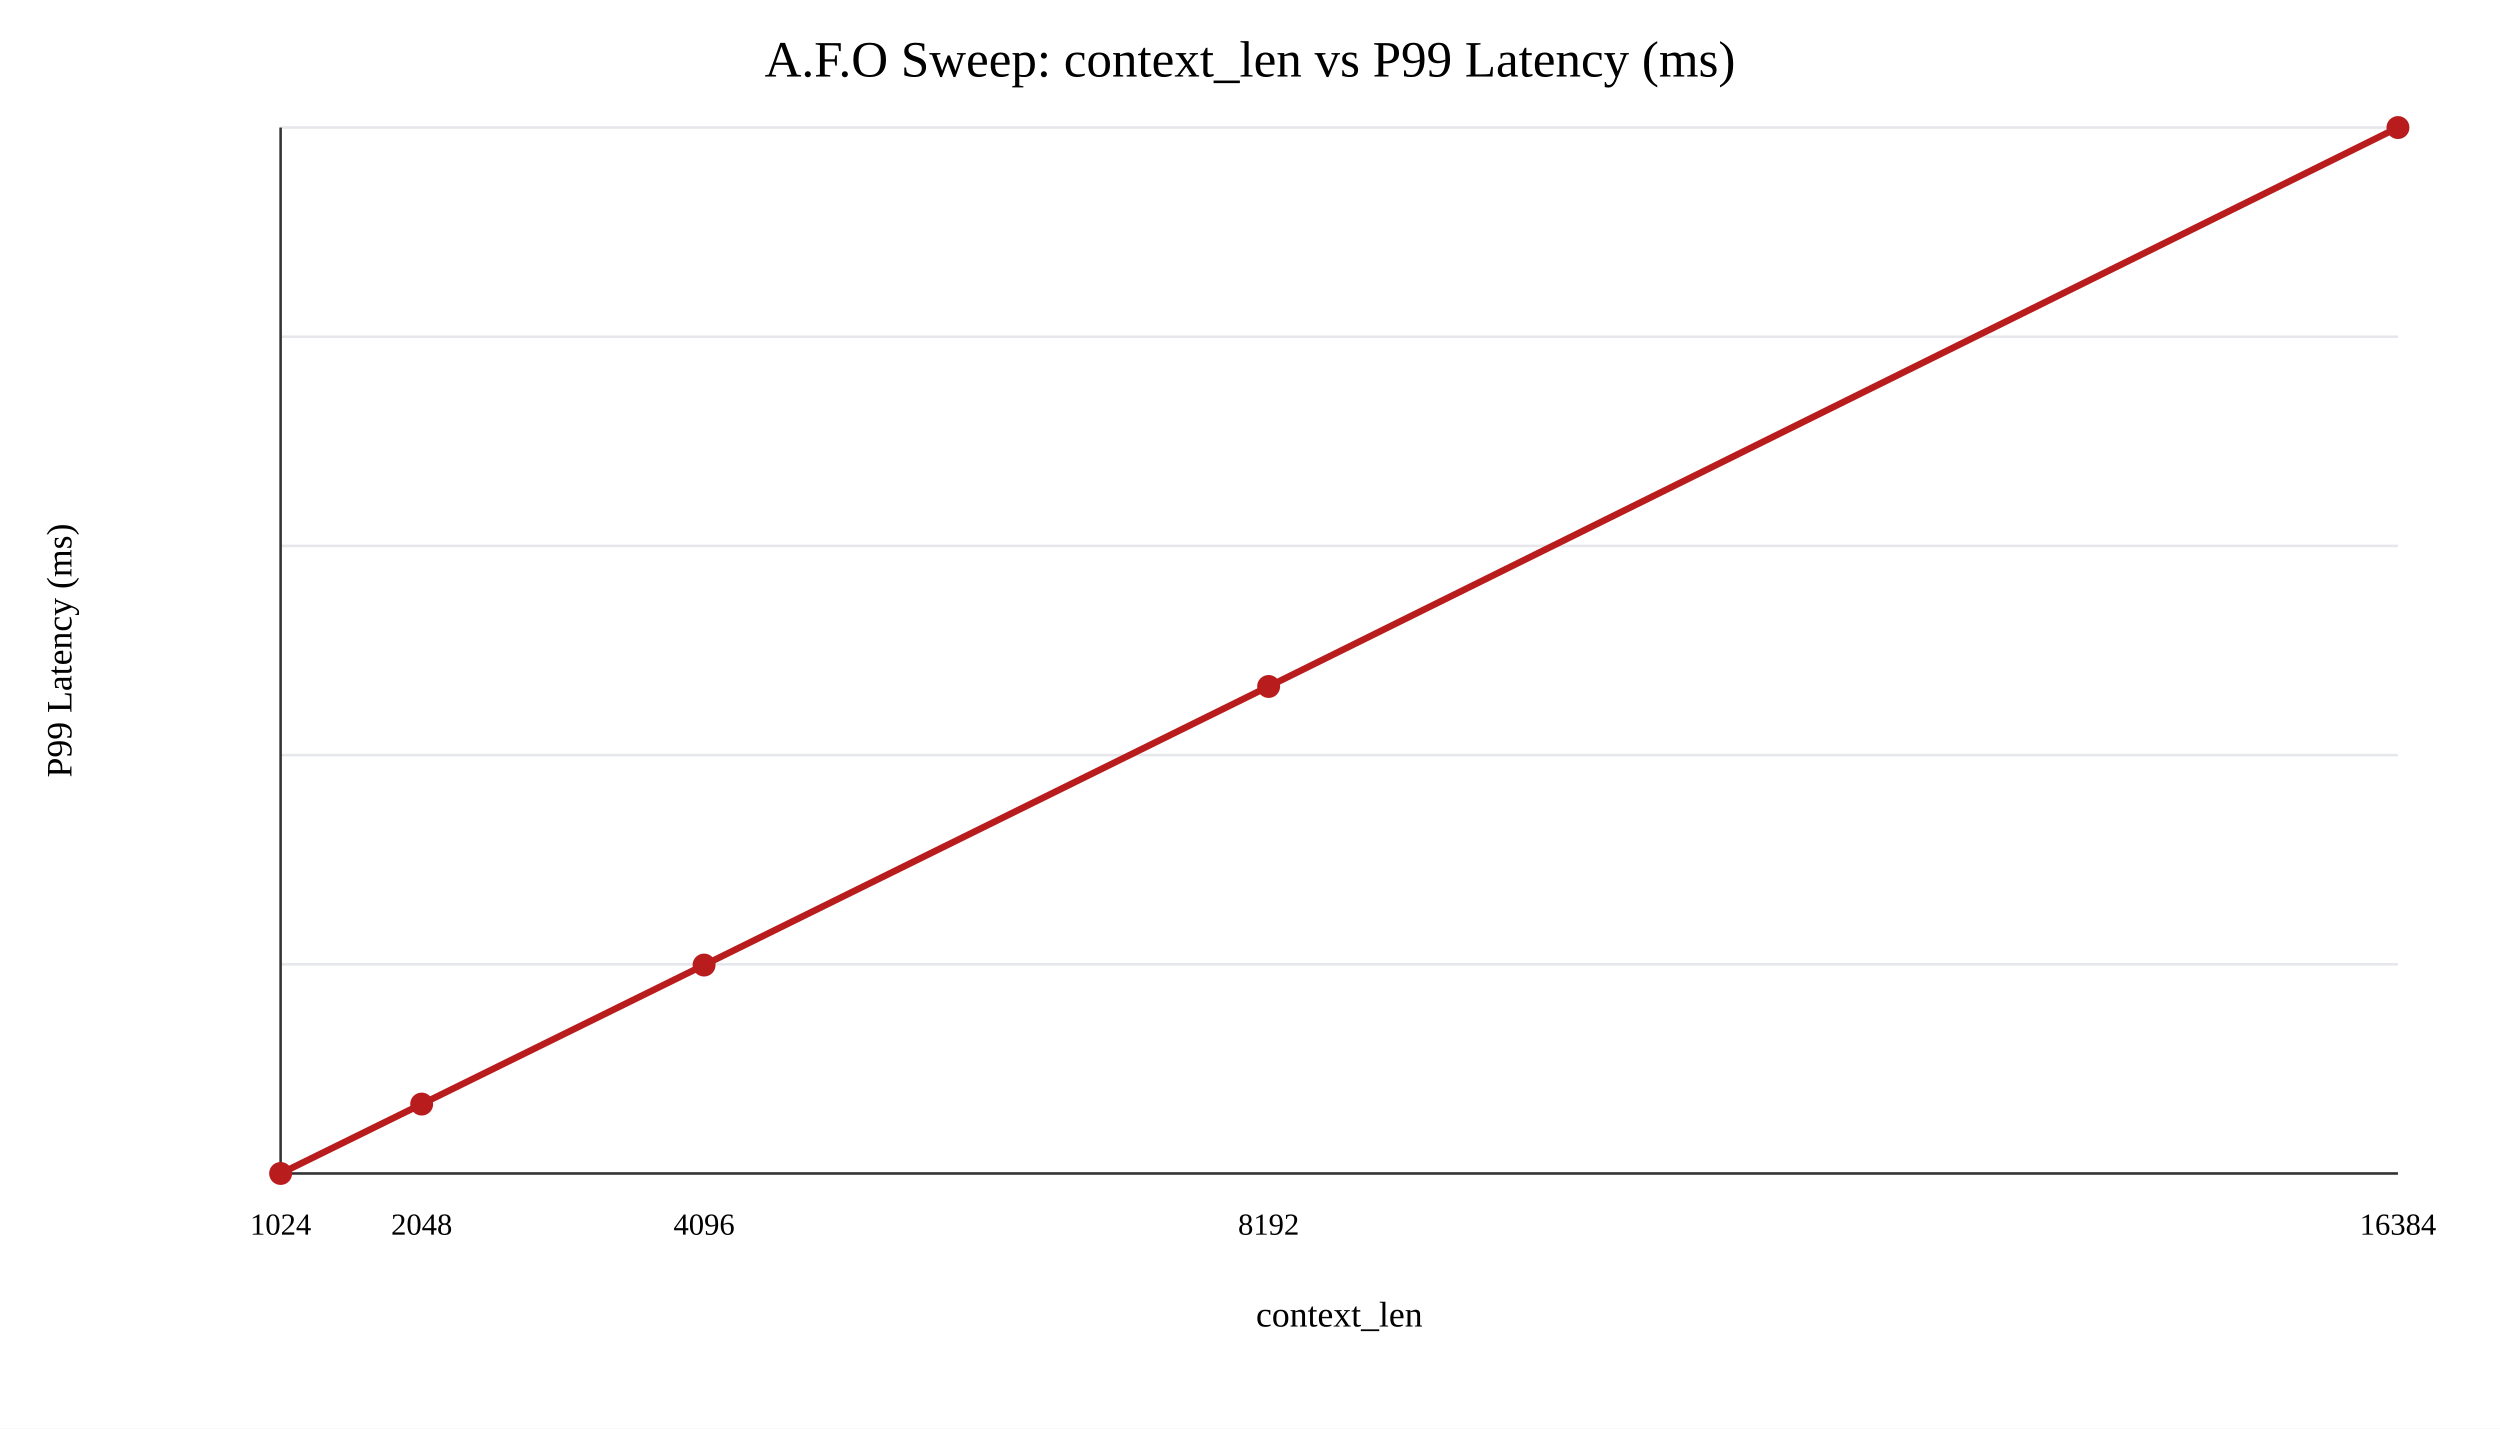
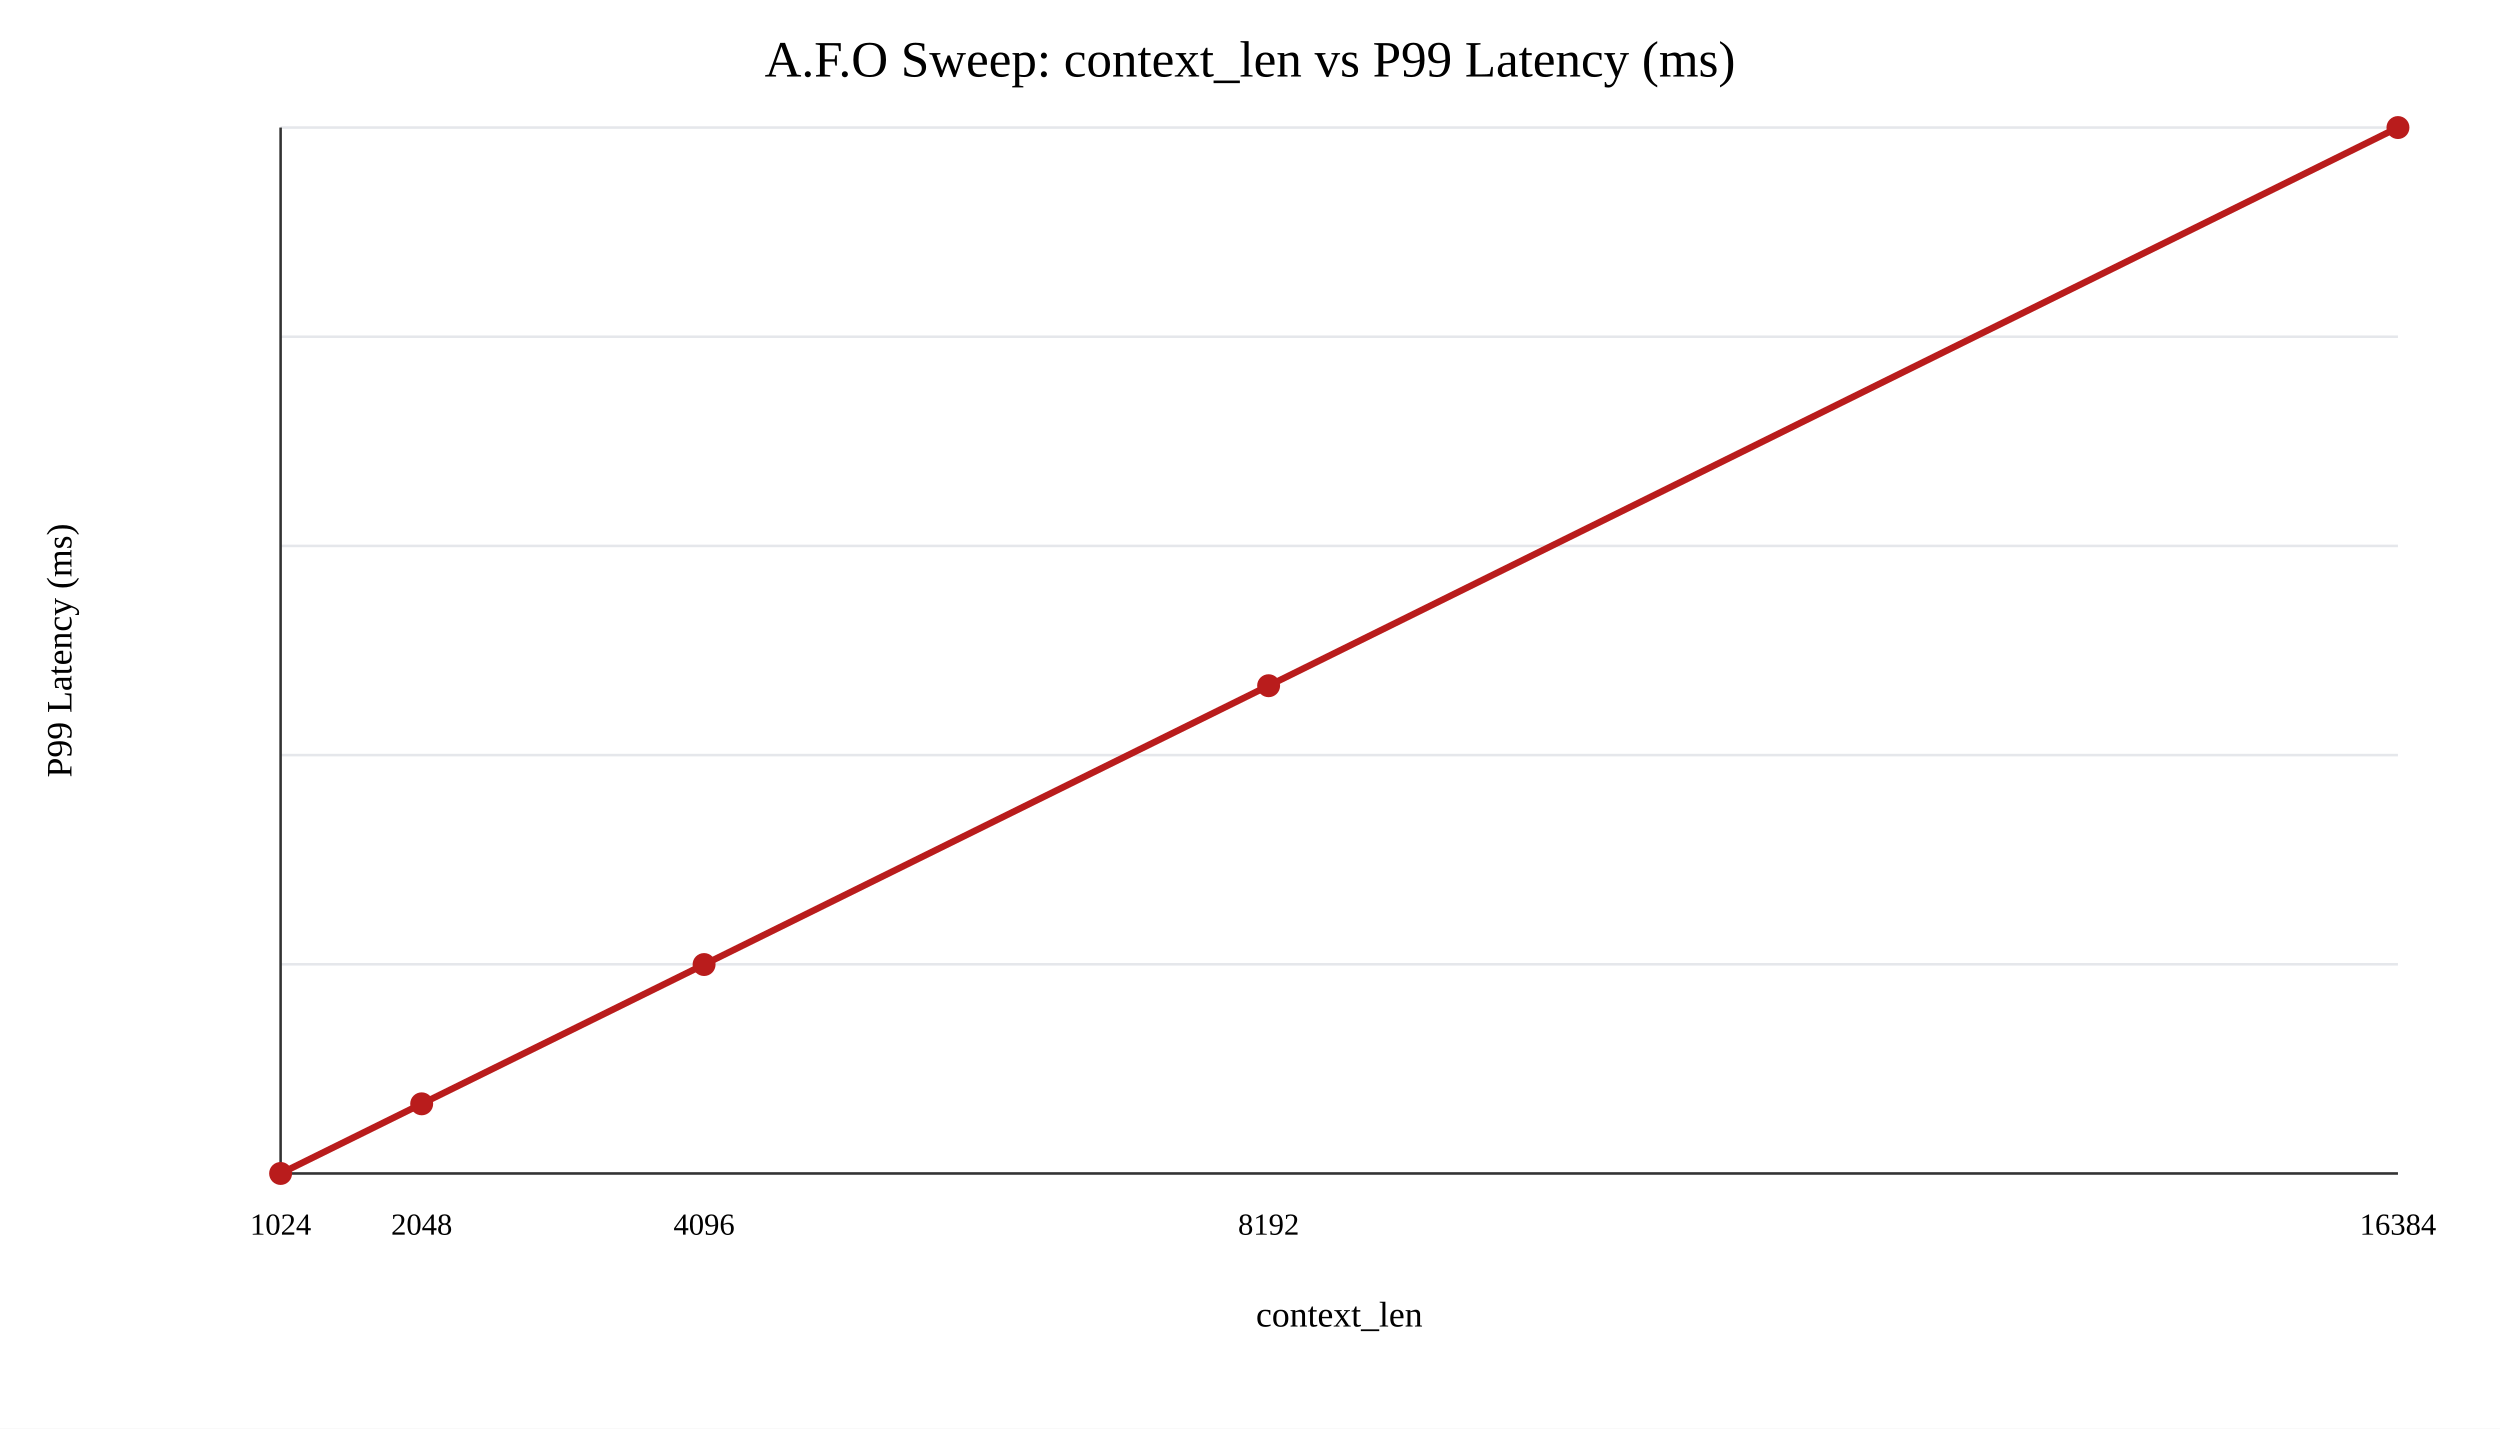
<svg xmlns="http://www.w3.org/2000/svg" width="980" height="560">
  <rect x="0" y="0" width="980" height="560" fill="#ffffff" />
  <text x="490.0" y="30" text-anchor="middle" font-size="20" font-family="Times New Roman">A.F.O Sweep: context_len vs P99 Latency (ms)</text>
  <line x1="110" y1="50.0" x2="940" y2="50.0" stroke="#e5e7eb" />
  <line x1="110" y1="132.0" x2="940" y2="132.0" stroke="#e5e7eb" />
  <line x1="110" y1="214.0" x2="940" y2="214.0" stroke="#e5e7eb" />
  <line x1="110" y1="296.0" x2="940" y2="296.0" stroke="#e5e7eb" />
  <line x1="110" y1="378.0" x2="940" y2="378.0" stroke="#e5e7eb" />
  <line x1="110" y1="460.0" x2="940" y2="460.0" stroke="#e5e7eb" />
  <line x1="110" y1="460" x2="940" y2="460" stroke="#333" />
  <line x1="110" y1="50" x2="110" y2="460" stroke="#333" />
-   <polyline fill="none" stroke="#b91c1c" stroke-width="2.6" points="110.0,460.0 165.3,432.8 276.0,378.3 497.3,269.1 940.0,50.0" />
+   <polyline fill="none" stroke="#b91c1c" stroke-width="2.6" points="110.0,460.0 165.3,432.7 276.0,378.1 497.3,268.8 940.0,50.0" />
  <circle cx="110.0" cy="460.0" r="4.5" fill="#b91c1c" />
-   <circle cx="165.3" cy="432.8" r="4.5" fill="#b91c1c" />
-   <circle cx="276.0" cy="378.3" r="4.5" fill="#b91c1c" />
-   <circle cx="497.3" cy="269.1" r="4.5" fill="#b91c1c" />
+   <circle cx="165.3" cy="432.7" r="4.5" fill="#b91c1c" />
+   <circle cx="276.0" cy="378.1" r="4.5" fill="#b91c1c" />
+   <circle cx="497.3" cy="268.8" r="4.5" fill="#b91c1c" />
  <circle cx="940.0" cy="50.0" r="4.5" fill="#b91c1c" />
  <text x="110.0" y="484.0" text-anchor="middle" font-size="12" font-family="Times New Roman">1024</text>
  <text x="165.3" y="484.0" text-anchor="middle" font-size="12" font-family="Times New Roman">2048</text>
  <text x="276.0" y="484.0" text-anchor="middle" font-size="12" font-family="Times New Roman">4096</text>
  <text x="497.3" y="484.0" text-anchor="middle" font-size="12" font-family="Times New Roman">8192</text>
  <text x="940.0" y="484.0" text-anchor="middle" font-size="12" font-family="Times New Roman">16384</text>
  <text x="525.0" y="520" text-anchor="middle" font-size="14" font-family="Times New Roman">context_len</text>
  <text x="28" y="255.0" transform="rotate(-90 28,255.0)" text-anchor="middle" font-size="14" font-family="Times New Roman">P99 Latency (ms)</text>
</svg>
